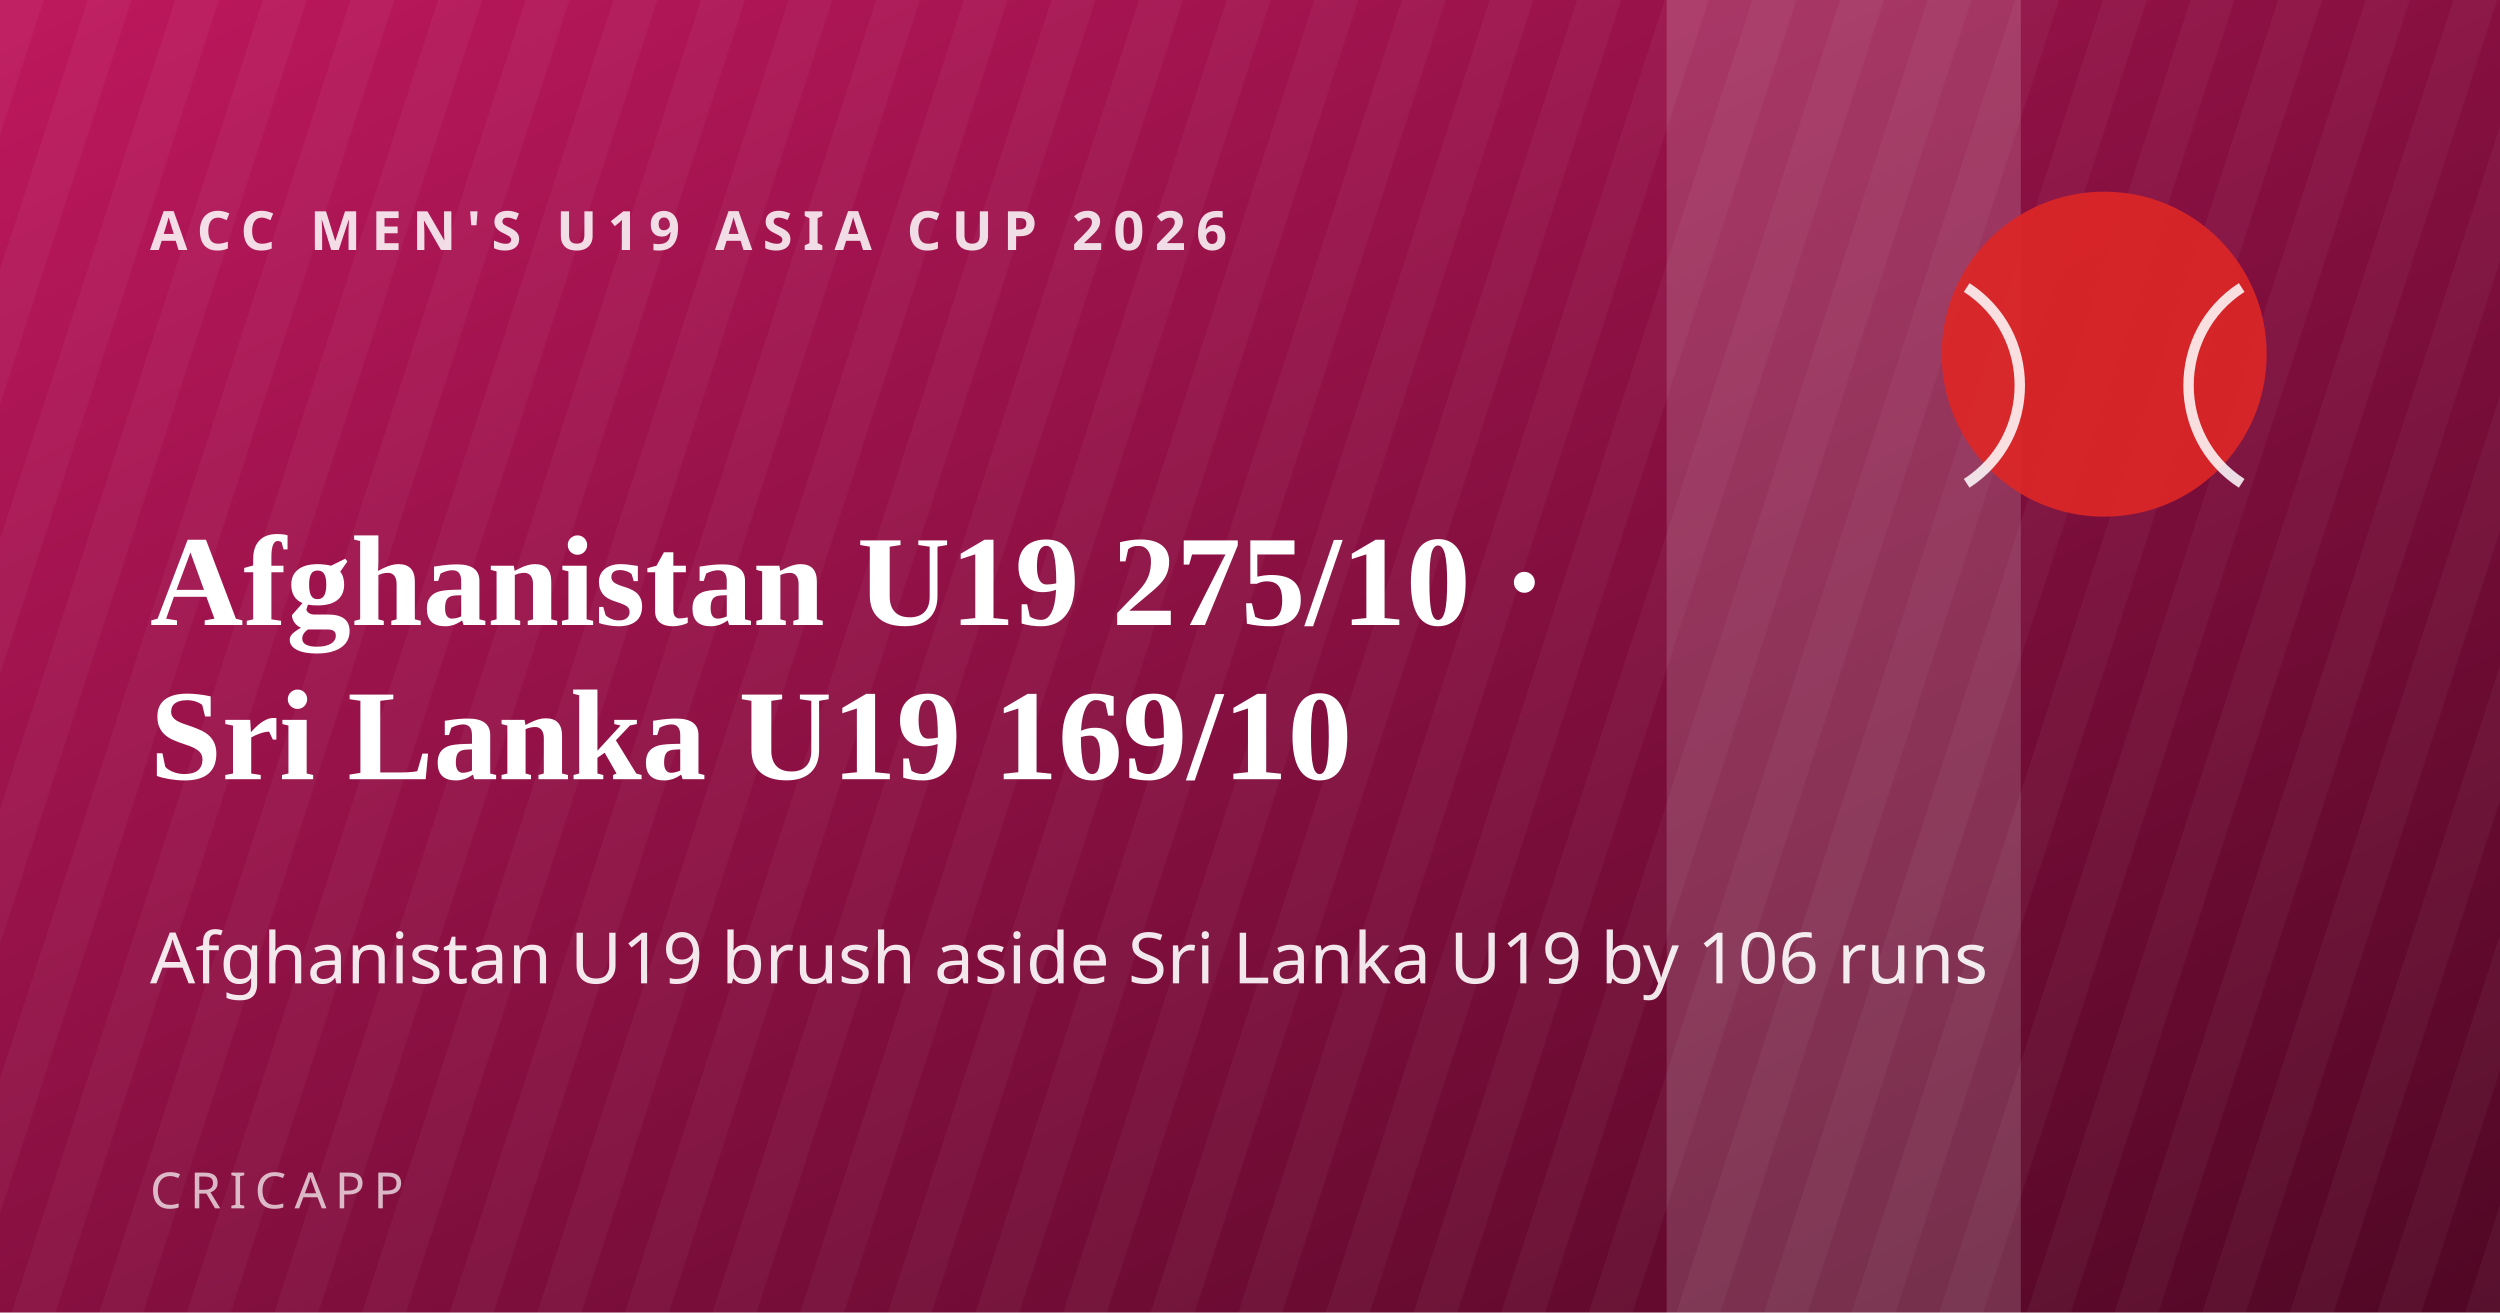
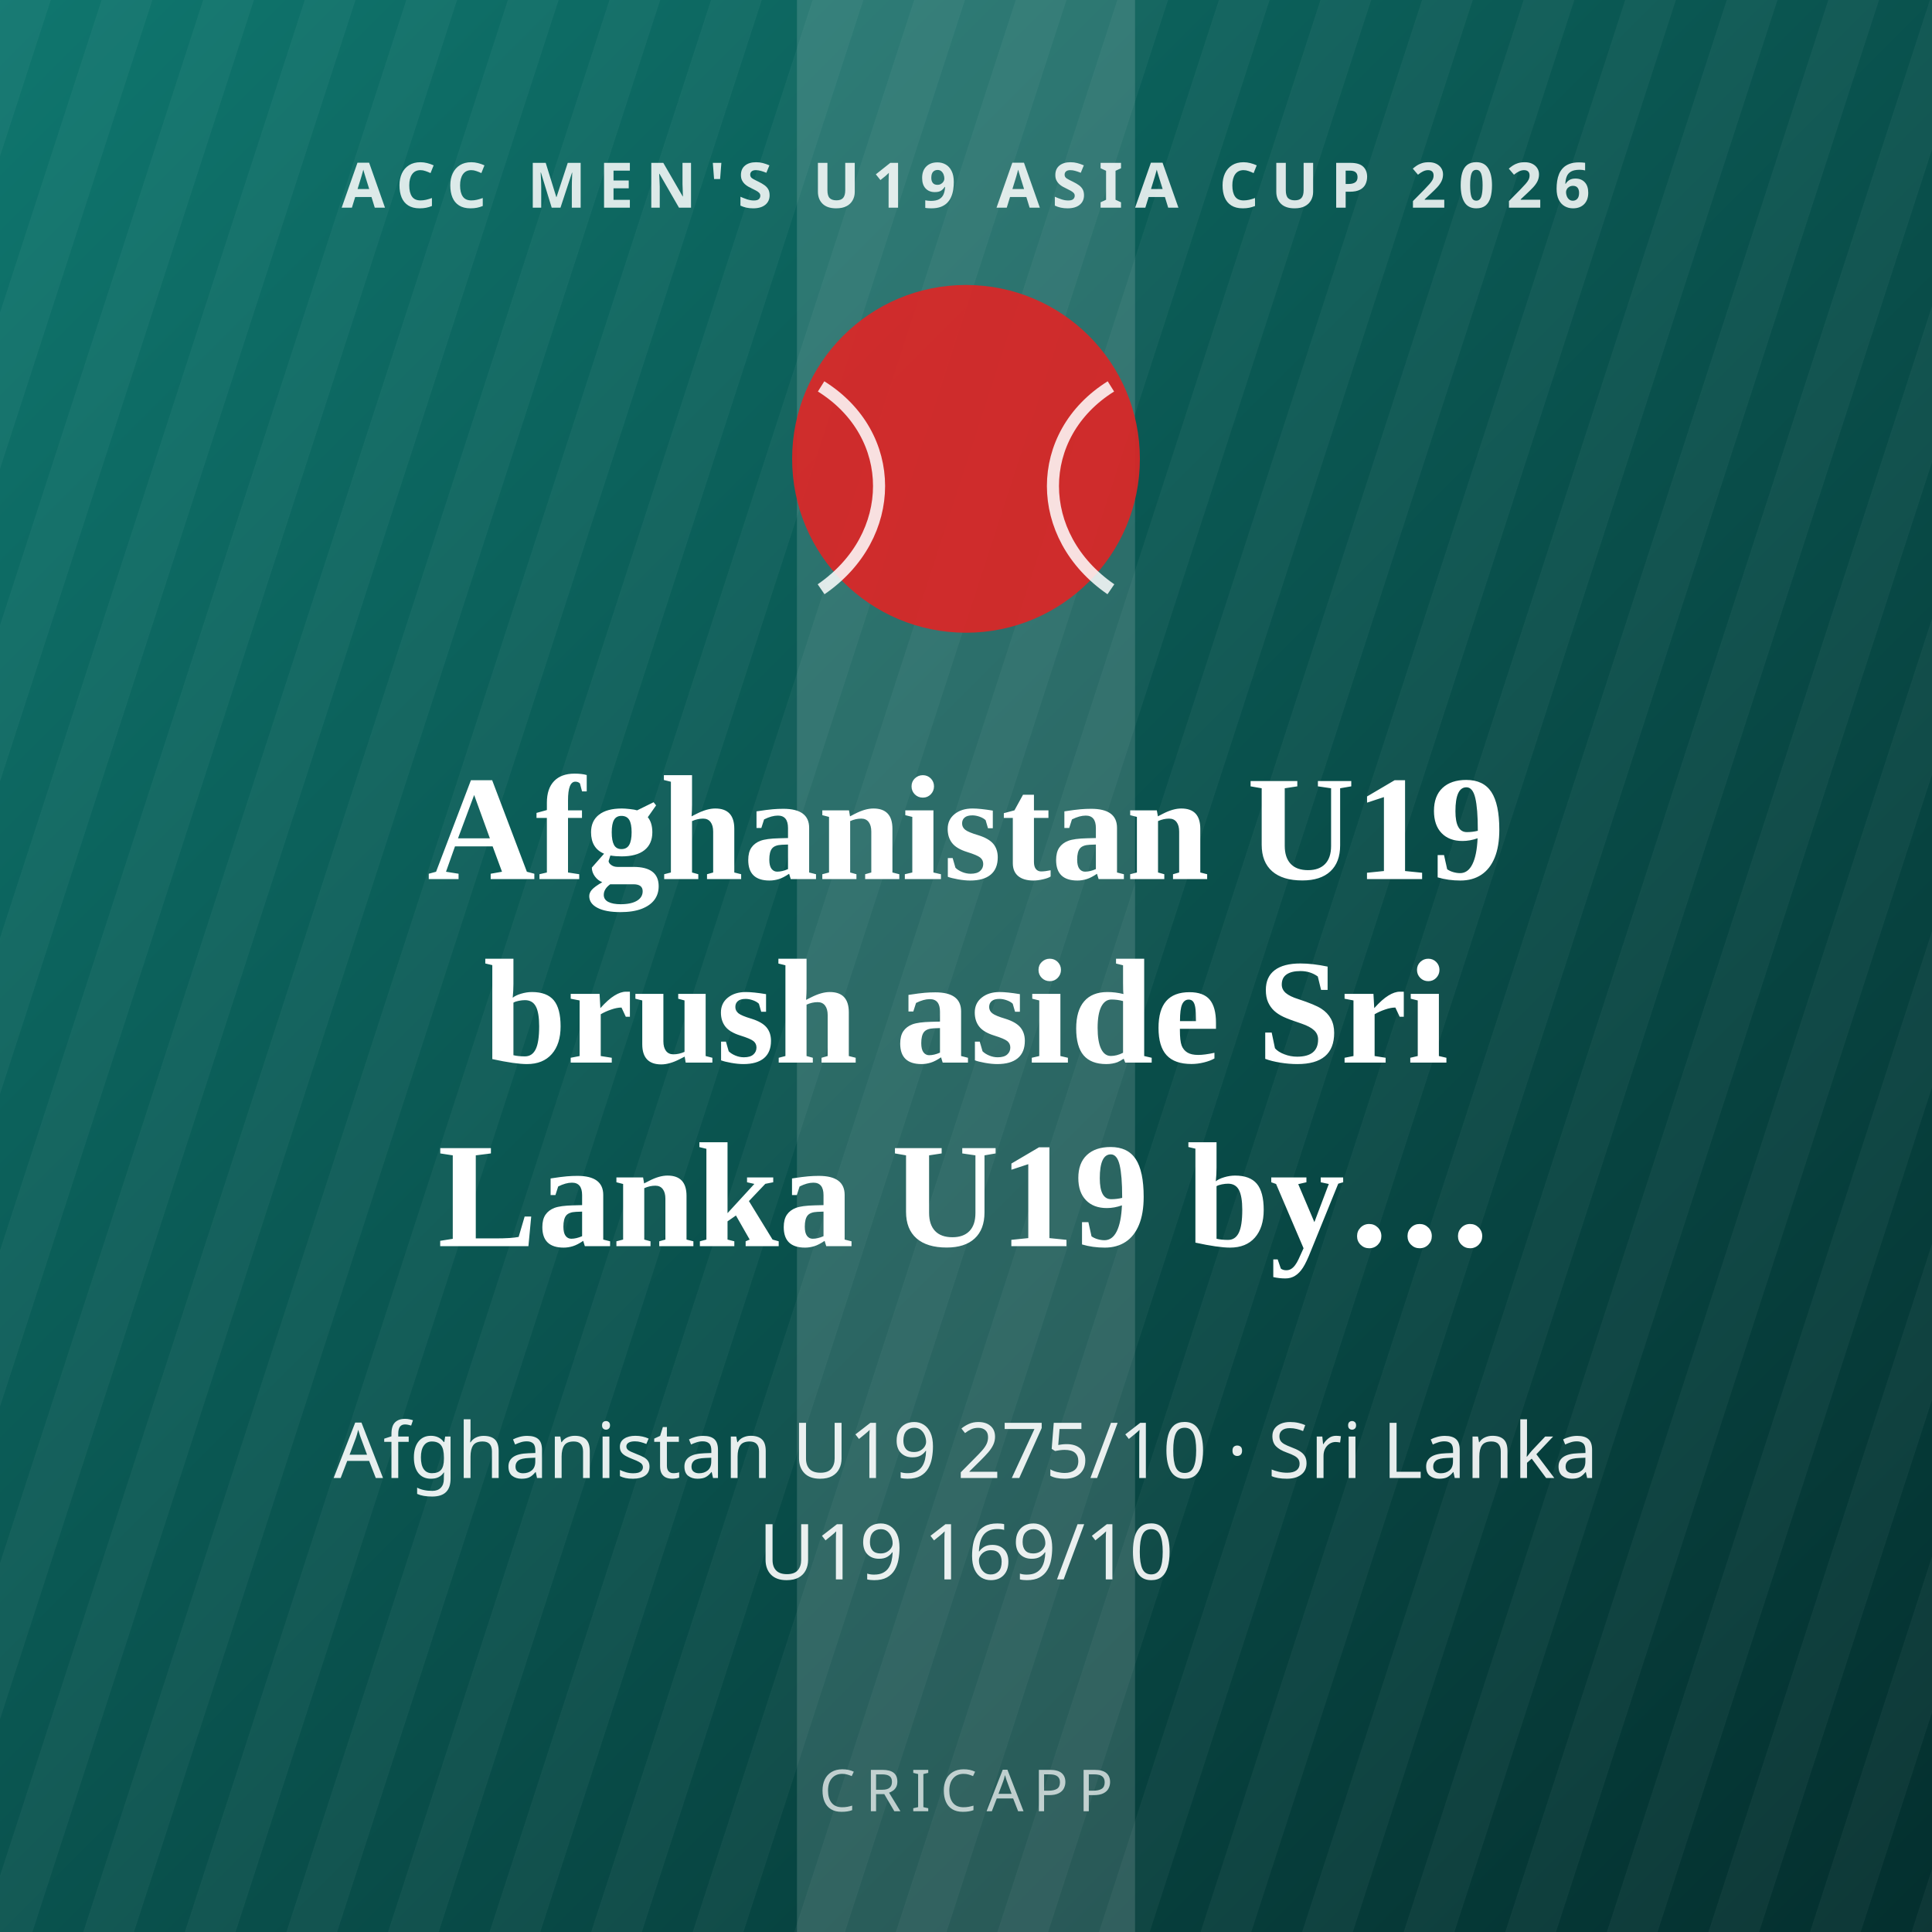
- <svg xmlns="http://www.w3.org/2000/svg" viewBox="0 0 1200 630" role="img" aria-label="Afghanistan U19 275/10  ·  Sri Lanka U19 169/10">
+ <svg xmlns="http://www.w3.org/2000/svg" viewBox="0 0 800 800" role="img" aria-label="Afghanistan U19 brush aside Sri Lanka U19 by 106 runs">
  <defs>
    <linearGradient id="g" x1="0" y1="0" x2="1" y2="1">
-       <stop offset="0" stop-color="#be185d" />
-       <stop offset="1" stop-color="#500724" />
+       <stop offset="0" stop-color="#0f766e" />
+       <stop offset="1" stop-color="#042f2e" />
    </linearGradient>
    <pattern id="s" width="40" height="40" patternUnits="userSpaceOnUse" patternTransform="rotate(18)">
      <rect width="20" height="40" fill="#ffffff" opacity="0.04" />
    </pattern>
  </defs>
-   <rect width="1200" height="630" fill="url(#g)" />
-   <rect width="1200" height="630" fill="url(#s)" />
-   <g opacity="0.16">
-     <rect x="800" y="-40" width="170" height="760" rx="14" fill="#fff" />
-     <rect x="858" y="40" width="54" height="8" fill="#fff" />
-     <rect x="858" y="560" width="54" height="8" fill="#fff" />
+   <rect width="800" height="800" fill="url(#g)" />
+   <rect width="800" height="800" fill="url(#s)" />
+   <g opacity="0.14">
+     <rect x="330" y="-40" width="140" height="880" rx="14" fill="#fff" />
  </g>
-   <circle cx="1010" cy="170" r="78" fill="#dc2626" opacity="0.92" />
-   <path d="M944 138c34 22 34 72 0 94M1076 138c-34 22-34 72 0 94" stroke="#fff" stroke-width="5" fill="none" opacity="0.85" />
-   <text x="72" y="120" font-family="system-ui, sans-serif" font-size="26" font-weight="700" letter-spacing="5" fill="#ffffff" opacity="0.85">ACC MEN'S U19 ASIA CUP 2026</text>
-   <text x="72" y="300" font-family="Georgia, 'Times New Roman', serif" font-size="62" font-weight="700" fill="#ffffff">Afghanistan U19 275/10 ·</text>
-   <text x="72" y="374" font-family="Georgia, 'Times New Roman', serif" font-size="62" font-weight="700" fill="#ffffff">Sri Lanka U19 169/10</text>
-   <text x="72" y="472" font-family="system-ui, sans-serif" font-size="34" fill="#ffffff" opacity="0.9">Afghanistan U19 brush aside Sri Lanka U19 by 106 runs</text>
-   <text x="72" y="580" font-family="system-ui, sans-serif" font-size="24" letter-spacing="4" fill="#ffffff" opacity="0.7">CRICAPP</text>
+   <circle cx="400" cy="190" r="72" fill="#dc2626" opacity="0.92" />
+   <path d="M340 160c32 20 32 62 0 84M460 160c-32 20-32 62 0 84" stroke="#fff" stroke-width="5" fill="none" opacity="0.85" />
+   <text x="400" y="86" text-anchor="middle" font-family="system-ui, sans-serif" font-size="26" font-weight="700" letter-spacing="5" fill="#ffffff" opacity="0.85">ACC MEN'S U19 ASIA CUP 2026</text>
+   <text x="400" y="364" text-anchor="middle" font-family="Georgia, 'Times New Roman', serif" font-size="62" font-weight="700" fill="#ffffff">Afghanistan U19</text>
+   <text x="400" y="440" text-anchor="middle" font-family="Georgia, 'Times New Roman', serif" font-size="62" font-weight="700" fill="#ffffff">brush aside Sri</text>
+   <text x="400" y="516" text-anchor="middle" font-family="Georgia, 'Times New Roman', serif" font-size="62" font-weight="700" fill="#ffffff">Lanka U19 by…</text>
+   <text x="400" y="612" text-anchor="middle" font-family="system-ui, sans-serif" font-size="32" fill="#ffffff" opacity="0.9">Afghanistan U19 275/10 · Sri Lanka</text>
+   <text x="400" y="654" text-anchor="middle" font-family="system-ui, sans-serif" font-size="32" fill="#ffffff" opacity="0.9">U19 169/10</text>
+   <text x="400" y="750" text-anchor="middle" font-family="system-ui, sans-serif" font-size="24" letter-spacing="4" fill="#ffffff" opacity="0.7">CRICAPP</text>
</svg>
